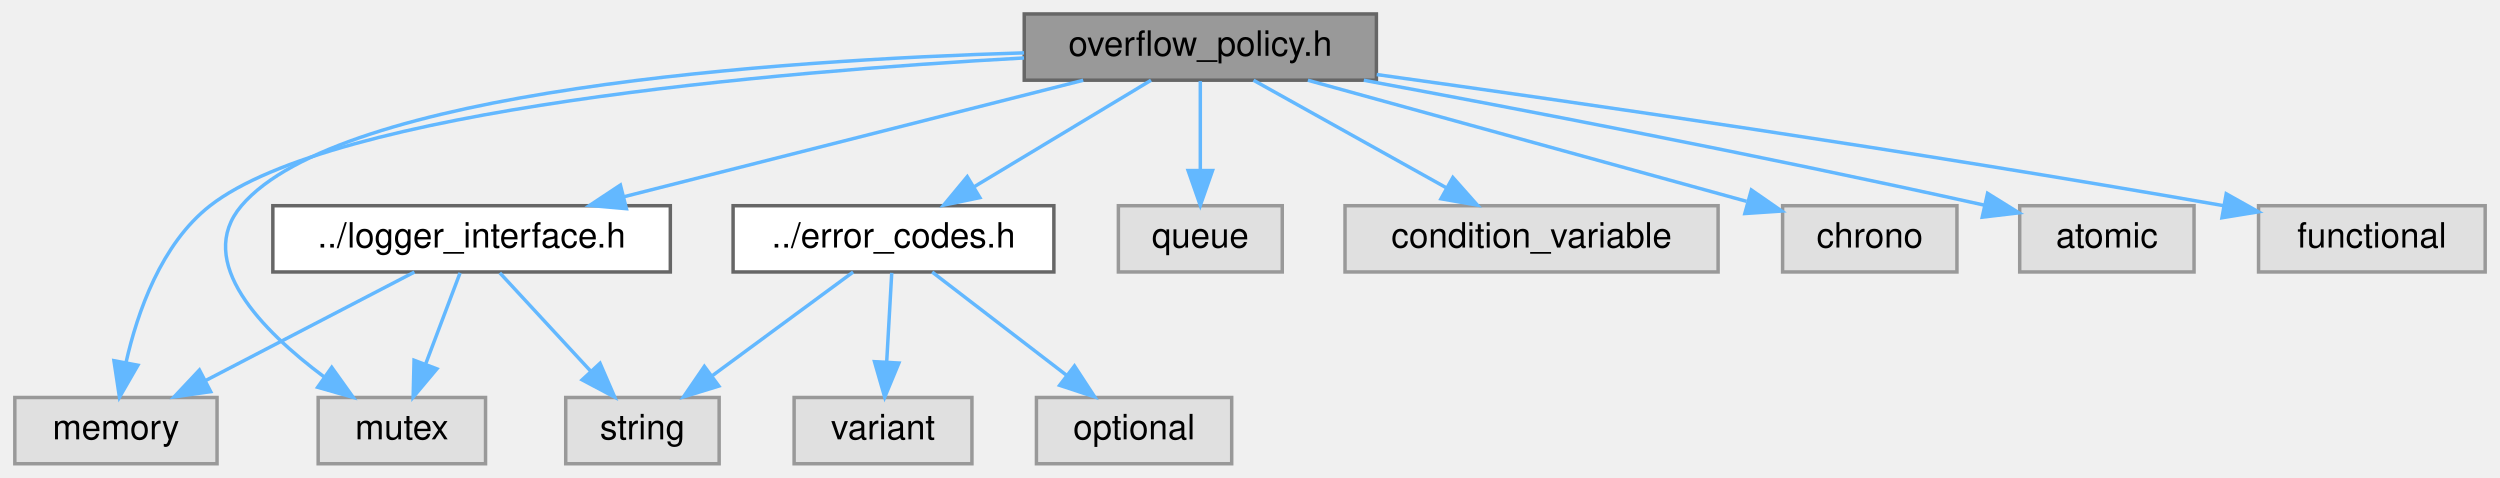
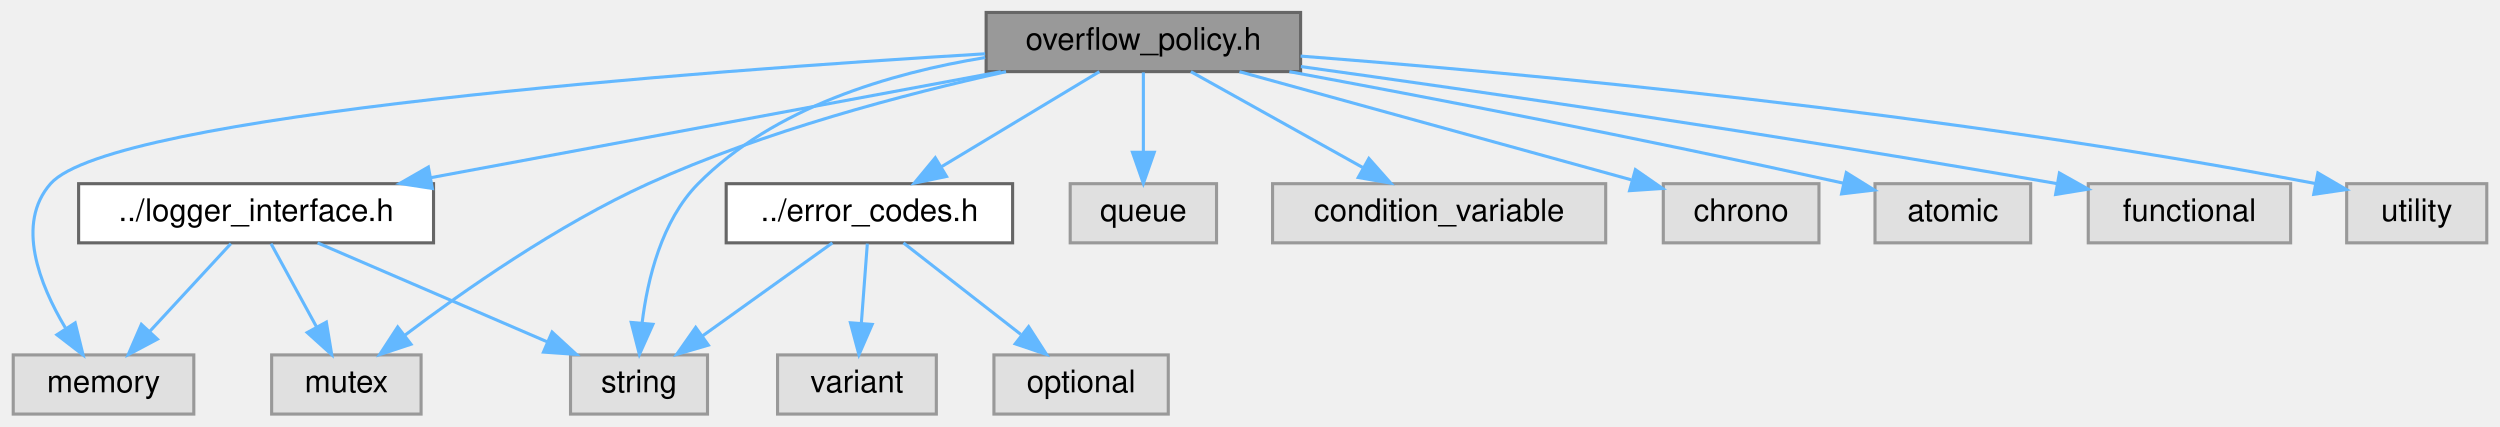
- <svg xmlns="http://www.w3.org/2000/svg" xmlns:xlink="http://www.w3.org/1999/xlink" width="717pt" height="137pt" viewBox="0.00 0.00 716.50 137.00">
+ <svg xmlns="http://www.w3.org/2000/svg" xmlns:xlink="http://www.w3.org/1999/xlink" width="803pt" height="137pt" viewBox="0.00 0.00 802.50 137.00">
  <g id="graph0" class="graph" transform="scale(1 1) rotate(0) translate(4 133)">
    <g id="Node000001" class="node">
      <g id="a_Node000001">
        <a xlink:title=" ">
-           <polygon fill="#999999" stroke="#666666" points="390.5,-129 289.5,-129 289.5,-110 390.5,-110 390.5,-129" />
-           <text text-anchor="middle" x="340" y="-117" font-family="Helvetica,sans-Serif" font-size="10.00">overflow_policy.h</text>
+           <polygon fill="#999999" stroke="#666666" points="413.5,-129 312.5,-129 312.5,-110 413.5,-110 413.5,-129" />
+           <text text-anchor="middle" x="363" y="-117" font-family="Helvetica,sans-Serif" font-size="10.00">overflow_policy.h</text>
        </a>
      </g>
    </g>
    <g id="Node000002" class="node">
      <g id="a_Node000002">
        <a xlink:href="error__codes_8h.html" target="_top" xlink:title=" ">
-           <polygon fill="white" stroke="#666666" points="298,-74 206,-74 206,-55 298,-55 298,-74" />
-           <text text-anchor="middle" x="252" y="-62" font-family="Helvetica,sans-Serif" font-size="10.00">../error_codes.h</text>
+           <polygon fill="white" stroke="#666666" points="321,-74 229,-74 229,-55 321,-55 321,-74" />
+           <text text-anchor="middle" x="275" y="-62" font-family="Helvetica,sans-Serif" font-size="10.00">../error_codes.h</text>
        </a>
      </g>
    </g>
    <g id="edge1_Node000001_Node000002" class="edge">
      <g id="a_edge1_Node000001_Node000002">
        <a xlink:title=" ">
-           <path fill="none" stroke="#63b8ff" d="M325.86,-109.98C312.21,-101.77 291.31,-89.18 275.22,-79.49" />
-           <polygon fill="#63b8ff" stroke="#63b8ff" points="276.77,-76.33 266.4,-74.17 273.16,-82.33 276.77,-76.33" />
+           <path fill="none" stroke="#63b8ff" d="M348.86,-109.98C335.21,-101.77 314.31,-89.18 298.22,-79.49" />
+           <polygon fill="#63b8ff" stroke="#63b8ff" points="299.77,-76.33 289.4,-74.17 296.16,-82.33 299.77,-76.33" />
+         </a>
+       </g>
+     </g>
+     <g id="Node000003" class="node">
+       <g id="a_Node000003">
+         <a xlink:title=" ">
+           <polygon fill="#e0e0e0" stroke="#999999" points="223,-19 179,-19 179,0 223,0 223,-19" />
+           <text text-anchor="middle" x="201" y="-7" font-family="Helvetica,sans-Serif" font-size="10.00">string</text>
+         </a>
+       </g>
+     </g>
+     <g id="edge13_Node000001_Node000003" class="edge">
+       <g id="a_edge13_Node000001_Node000003">
+         <a xlink:title=" ">
+           <path fill="none" stroke="#63b8ff" d="M312.18,-114.52C281.68,-109.55 244.23,-98.49 220,-74 208.25,-62.12 203.72,-43.29 201.99,-29.22" />
+           <polygon fill="#63b8ff" stroke="#63b8ff" points="205.47,-28.83 201.13,-19.17 198.5,-29.43 205.47,-28.83" />
        </a>
      </g>
    </g>
    <g id="Node000006" class="node">
      <g id="a_Node000006">
        <a xlink:title=" ">
          <polygon fill="#e0e0e0" stroke="#999999" points="58,-19 0,-19 0,0 58,0 58,-19" />
          <text text-anchor="middle" x="29" y="-7" font-family="Helvetica,sans-Serif" font-size="10.00">memory</text>
        </a>
      </g>
    </g>
    <g id="edge5_Node000001_Node000006" class="edge">
      <g id="a_edge5_Node000001_Node000006">
        <a xlink:title=" ">
-           <path fill="none" stroke="#63b8ff" d="M289.44,-116.38C217.79,-112.43 91.48,-101.65 56,-74 42,-63.08 35.16,-43.52 31.88,-28.99" />
-           <polygon fill="#63b8ff" stroke="#63b8ff" points="35.3,-28.25 30.01,-19.07 28.43,-29.55 35.3,-28.25" />
+           <path fill="none" stroke="#63b8ff" d="M312.17,-115.72C219.67,-110.13 31.52,-96.15 12,-74 0.72,-61.2 8.41,-41.69 16.76,-27.68" />
+           <polygon fill="#63b8ff" stroke="#63b8ff" points="19.89,-29.29 22.43,-19 14.03,-25.47 19.89,-29.29" />
        </a>
      </g>
    </g>
    <g id="Node000007" class="node">
      <g id="a_Node000007">
        <a xlink:title=" ">
-           <polygon fill="#e0e0e0" stroke="#999999" points="363.5,-74 316.5,-74 316.5,-55 363.5,-55 363.5,-74" />
-           <text text-anchor="middle" x="340" y="-62" font-family="Helvetica,sans-Serif" font-size="10.00">queue</text>
+           <polygon fill="#e0e0e0" stroke="#999999" points="386.5,-74 339.5,-74 339.5,-55 386.5,-55 386.5,-74" />
+           <text text-anchor="middle" x="363" y="-62" font-family="Helvetica,sans-Serif" font-size="10.00">queue</text>
        </a>
      </g>
    </g>
    <g id="edge6_Node000001_Node000007" class="edge">
      <g id="a_edge6_Node000001_Node000007">
        <a xlink:title=" ">
-           <path fill="none" stroke="#63b8ff" d="M340,-109.75C340,-102.8 340,-92.85 340,-84.13" />
-           <polygon fill="#63b8ff" stroke="#63b8ff" points="343.5,-84.09 340,-74.09 336.5,-84.09 343.5,-84.09" />
+           <path fill="none" stroke="#63b8ff" d="M363,-109.75C363,-102.8 363,-92.85 363,-84.13" />
+           <polygon fill="#63b8ff" stroke="#63b8ff" points="366.5,-84.09 363,-74.09 359.5,-84.09 366.5,-84.09" />
        </a>
      </g>
    </g>
    <g id="Node000008" class="node">
      <g id="a_Node000008">
        <a xlink:title=" ">
-           <polygon fill="#e0e0e0" stroke="#999999" points="135,-19 87,-19 87,0 135,0 135,-19" />
-           <text text-anchor="middle" x="111" y="-7" font-family="Helvetica,sans-Serif" font-size="10.00">mutex</text>
+           <polygon fill="#e0e0e0" stroke="#999999" points="131,-19 83,-19 83,0 131,0 131,-19" />
+           <text text-anchor="middle" x="107" y="-7" font-family="Helvetica,sans-Serif" font-size="10.00">mutex</text>
        </a>
      </g>
    </g>
    <g id="edge7_Node000001_Node000008" class="edge">
      <g id="a_edge7_Node000001_Node000008">
        <a xlink:title=" ">
-           <path fill="none" stroke="#63b8ff" d="M289.44,-117.84C218.05,-115.7 93.25,-107.19 65,-74 51.35,-57.96 70.99,-38.12 88.68,-24.93" />
-           <polygon fill="#63b8ff" stroke="#63b8ff" points="90.89,-27.65 97.05,-19.03 86.85,-21.93 90.89,-27.65" />
+           <path fill="none" stroke="#63b8ff" d="M318.88,-109.97C286.25,-102.76 241.19,-90.89 204,-74 174.89,-60.78 144.56,-39.52 125.73,-25.28" />
+           <polygon fill="#63b8ff" stroke="#63b8ff" points="127.76,-22.43 117.7,-19.11 123.49,-27.98 127.76,-22.43" />
        </a>
      </g>
    </g>
    <g id="Node000009" class="node">
      <g id="a_Node000009">
        <a xlink:title=" ">
-           <polygon fill="#e0e0e0" stroke="#999999" points="488.5,-74 381.5,-74 381.5,-55 488.5,-55 488.5,-74" />
-           <text text-anchor="middle" x="435" y="-62" font-family="Helvetica,sans-Serif" font-size="10.00">condition_variable</text>
+           <polygon fill="#e0e0e0" stroke="#999999" points="511.5,-74 404.5,-74 404.5,-55 511.5,-55 511.5,-74" />
+           <text text-anchor="middle" x="458" y="-62" font-family="Helvetica,sans-Serif" font-size="10.00">condition_variable</text>
        </a>
      </g>
    </g>
    <g id="edge8_Node000001_Node000009" class="edge">
      <g id="a_edge8_Node000001_Node000009">
        <a xlink:title=" ">
-           <path fill="none" stroke="#63b8ff" d="M355.26,-109.98C370.13,-101.69 392.98,-88.94 410.42,-79.22" />
-           <polygon fill="#63b8ff" stroke="#63b8ff" points="412.43,-82.1 419.46,-74.17 409.02,-75.99 412.43,-82.1" />
+           <path fill="none" stroke="#63b8ff" d="M378.26,-109.98C393.13,-101.69 415.98,-88.94 433.42,-79.22" />
+           <polygon fill="#63b8ff" stroke="#63b8ff" points="435.43,-82.1 442.46,-74.17 432.02,-75.99 435.43,-82.1" />
        </a>
      </g>
    </g>
    <g id="Node000010" class="node">
      <g id="a_Node000010">
        <a xlink:title=" ">
-           <polygon fill="#e0e0e0" stroke="#999999" points="557,-74 507,-74 507,-55 557,-55 557,-74" />
-           <text text-anchor="middle" x="532" y="-62" font-family="Helvetica,sans-Serif" font-size="10.00">chrono</text>
+           <polygon fill="#e0e0e0" stroke="#999999" points="580,-74 530,-74 530,-55 580,-55 580,-74" />
+           <text text-anchor="middle" x="555" y="-62" font-family="Helvetica,sans-Serif" font-size="10.00">chrono</text>
        </a>
      </g>
    </g>
    <g id="edge9_Node000001_Node000010" class="edge">
      <g id="a_edge9_Node000001_Node000010">
        <a xlink:title=" ">
-           <path fill="none" stroke="#63b8ff" d="M370.85,-109.98C405.2,-100.5 460.61,-85.21 496.67,-75.25" />
-           <polygon fill="#63b8ff" stroke="#63b8ff" points="498.04,-78.51 506.75,-72.47 496.17,-71.76 498.04,-78.51" />
+           <path fill="none" stroke="#63b8ff" d="M393.85,-109.98C428.2,-100.5 483.61,-85.21 519.67,-75.25" />
+           <polygon fill="#63b8ff" stroke="#63b8ff" points="521.04,-78.51 529.75,-72.47 519.17,-71.76 521.04,-78.51" />
        </a>
      </g>
    </g>
    <g id="Node000011" class="node">
      <g id="a_Node000011">
        <a xlink:title=" ">
-           <polygon fill="#e0e0e0" stroke="#999999" points="625,-74 575,-74 575,-55 625,-55 625,-74" />
-           <text text-anchor="middle" x="600" y="-62" font-family="Helvetica,sans-Serif" font-size="10.00">atomic</text>
+           <polygon fill="#e0e0e0" stroke="#999999" points="648,-74 598,-74 598,-55 648,-55 648,-74" />
+           <text text-anchor="middle" x="623" y="-62" font-family="Helvetica,sans-Serif" font-size="10.00">atomic</text>
        </a>
      </g>
    </g>
    <g id="edge10_Node000001_Node000011" class="edge">
      <g id="a_edge10_Node000001_Node000011">
        <a xlink:title=" ">
-           <path fill="none" stroke="#63b8ff" d="M386.89,-109.98C430.55,-101.89 497.68,-89.04 564.87,-74.16" />
-           <polygon fill="#63b8ff" stroke="#63b8ff" points="565.78,-77.55 574.78,-71.96 564.26,-70.72 565.78,-77.55" />
+           <path fill="none" stroke="#63b8ff" d="M409.89,-109.98C453.55,-101.89 520.68,-89.04 587.87,-74.16" />
+           <polygon fill="#63b8ff" stroke="#63b8ff" points="588.78,-77.55 597.78,-71.96 587.26,-70.72 588.78,-77.55" />
        </a>
      </g>
    </g>
    <g id="Node000012" class="node">
      <g id="a_Node000012">
        <a xlink:title=" ">
-           <polygon fill="#e0e0e0" stroke="#999999" points="708.5,-74 643.5,-74 643.5,-55 708.5,-55 708.5,-74" />
-           <text text-anchor="middle" x="676" y="-62" font-family="Helvetica,sans-Serif" font-size="10.00">functional</text>
+           <polygon fill="#e0e0e0" stroke="#999999" points="731.5,-74 666.5,-74 666.5,-55 731.5,-55 731.5,-74" />
+           <text text-anchor="middle" x="699" y="-62" font-family="Helvetica,sans-Serif" font-size="10.00">functional</text>
        </a>
      </g>
    </g>
    <g id="edge11_Node000001_Node000012" class="edge">
      <g id="a_edge11_Node000001_Node000012">
        <a xlink:title=" ">
-           <path fill="none" stroke="#63b8ff" d="M390.59,-111.62C447.2,-103.74 541.9,-90.06 633.48,-74.01" />
-           <polygon fill="#63b8ff" stroke="#63b8ff" points="634.23,-77.43 643.47,-72.25 633.01,-70.54 634.23,-77.43" />
+           <path fill="none" stroke="#63b8ff" d="M413.59,-111.62C470.2,-103.74 564.9,-90.06 656.48,-74.01" />
+           <polygon fill="#63b8ff" stroke="#63b8ff" points="657.23,-77.43 666.47,-72.25 656.01,-70.54 657.23,-77.43" />
        </a>
      </g>
    </g>
    <g id="Node000013" class="node">
      <g id="a_Node000013">
-         <a xlink:href="logger__interface_8h.html" target="_top" xlink:title=" ">
-           <polygon fill="white" stroke="#666666" points="188,-74 74,-74 74,-55 188,-55 188,-74" />
-           <text text-anchor="middle" x="131" y="-62" font-family="Helvetica,sans-Serif" font-size="10.00">../logger_interface.h</text>
+         <a xlink:title=" ">
+           <polygon fill="#e0e0e0" stroke="#999999" points="794.5,-74 749.5,-74 749.5,-55 794.5,-55 794.5,-74" />
+           <text text-anchor="middle" x="772" y="-62" font-family="Helvetica,sans-Serif" font-size="10.00">utility</text>
        </a>
      </g>
    </g>
    <g id="edge12_Node000001_Node000013" class="edge">
      <g id="a_edge12_Node000001_Node000013">
        <a xlink:title=" ">
-           <path fill="none" stroke="#63b8ff" d="M306.42,-109.98C270.65,-100.91 213.88,-86.52 174.66,-76.57" />
-           <polygon fill="#63b8ff" stroke="#63b8ff" points="175.4,-73.15 164.84,-74.08 173.68,-79.93 175.4,-73.15" />
-         </a>
-       </g>
-     </g>
-     <g id="Node000003" class="node">
-       <g id="a_Node000003">
-         <a xlink:title=" ">
-           <polygon fill="#e0e0e0" stroke="#999999" points="202,-19 158,-19 158,0 202,0 202,-19" />
-           <text text-anchor="middle" x="180" y="-7" font-family="Helvetica,sans-Serif" font-size="10.00">string</text>
+           <path fill="none" stroke="#63b8ff" d="M413.51,-114.98C484.43,-109.51 617.64,-97.28 739.53,-74.03" />
+           <polygon fill="#63b8ff" stroke="#63b8ff" points="740.25,-77.46 749.41,-72.12 738.92,-70.58 740.25,-77.46" />
+         </a>
+       </g>
+     </g>
+     <g id="Node000014" class="node">
+       <g id="a_Node000014">
+         <a xlink:href="logger__interface_8h.html" target="_top" xlink:title=" ">
+           <polygon fill="white" stroke="#666666" points="135,-74 21,-74 21,-55 135,-55 135,-74" />
+           <text text-anchor="middle" x="78" y="-62" font-family="Helvetica,sans-Serif" font-size="10.00">../logger_interface.h</text>
+         </a>
+       </g>
+     </g>
+     <g id="edge14_Node000001_Node000014" class="edge">
+       <g id="a_edge14_Node000001_Node000014">
+         <a xlink:title=" ">
+           <path fill="none" stroke="#63b8ff" d="M317.21,-109.98C267.39,-100.72 187.72,-85.9 134.16,-75.94" />
+           <polygon fill="#63b8ff" stroke="#63b8ff" points="134.62,-72.47 124.15,-74.08 133.34,-79.35 134.62,-72.47" />
        </a>
      </g>
    </g>
    <g id="edge2_Node000002_Node000003" class="edge">
      <g id="a_edge2_Node000002_Node000003">
        <a xlink:title=" ">
-           <path fill="none" stroke="#63b8ff" d="M240.43,-54.98C229.58,-47 213.12,-34.88 200.12,-25.31" />
-           <polygon fill="#63b8ff" stroke="#63b8ff" points="201.91,-22.28 191.78,-19.17 197.76,-27.92 201.91,-22.28" />
+           <path fill="none" stroke="#63b8ff" d="M263.11,-54.98C251.85,-46.92 234.71,-34.65 221.29,-25.03" />
+           <polygon fill="#63b8ff" stroke="#63b8ff" points="223.27,-22.15 213.11,-19.17 219.2,-27.84 223.27,-22.15" />
        </a>
      </g>
    </g>
    <g id="Node000004" class="node">
      <g id="a_Node000004">
        <a xlink:title=" ">
-           <polygon fill="#e0e0e0" stroke="#999999" points="349,-19 293,-19 293,0 349,0 349,-19" />
-           <text text-anchor="middle" x="321" y="-7" font-family="Helvetica,sans-Serif" font-size="10.00">optional</text>
+           <polygon fill="#e0e0e0" stroke="#999999" points="371,-19 315,-19 315,0 371,0 371,-19" />
+           <text text-anchor="middle" x="343" y="-7" font-family="Helvetica,sans-Serif" font-size="10.00">optional</text>
        </a>
      </g>
    </g>
    <g id="edge3_Node000002_Node000004" class="edge">
      <g id="a_edge3_Node000002_Node000004">
        <a xlink:title=" ">
-           <path fill="none" stroke="#63b8ff" d="M263.09,-54.98C273.49,-47 289.26,-34.88 301.72,-25.31" />
-           <polygon fill="#63b8ff" stroke="#63b8ff" points="303.91,-28.04 309.71,-19.17 299.65,-22.49 303.91,-28.04" />
+           <path fill="none" stroke="#63b8ff" d="M285.93,-54.98C296.08,-47.07 311.42,-35.11 323.65,-25.58" />
+           <polygon fill="#63b8ff" stroke="#63b8ff" points="326.14,-28.08 331.88,-19.17 321.84,-22.56 326.14,-28.08" />
        </a>
      </g>
    </g>
    <g id="Node000005" class="node">
      <g id="a_Node000005">
        <a xlink:title=" ">
-           <polygon fill="#e0e0e0" stroke="#999999" points="274.5,-19 223.5,-19 223.5,0 274.5,0 274.5,-19" />
-           <text text-anchor="middle" x="249" y="-7" font-family="Helvetica,sans-Serif" font-size="10.00">variant</text>
+           <polygon fill="#e0e0e0" stroke="#999999" points="296.5,-19 245.5,-19 245.5,0 296.5,0 296.5,-19" />
+           <text text-anchor="middle" x="271" y="-7" font-family="Helvetica,sans-Serif" font-size="10.00">variant</text>
        </a>
      </g>
    </g>
    <g id="edge4_Node000002_Node000005" class="edge">
      <g id="a_edge4_Node000002_Node000005">
        <a xlink:title=" ">
-           <path fill="none" stroke="#63b8ff" d="M251.5,-54.75C251.11,-47.8 250.55,-37.85 250.05,-29.13" />
-           <polygon fill="#63b8ff" stroke="#63b8ff" points="253.55,-28.88 249.49,-19.09 246.56,-29.27 253.55,-28.88" />
-         </a>
-       </g>
-     </g>
-     <g id="edge15_Node000013_Node000003" class="edge">
-       <g id="a_edge15_Node000013_Node000003">
-         <a xlink:title=" ">
-           <path fill="none" stroke="#63b8ff" d="M139.09,-54.75C146.16,-47.11 156.59,-35.82 165.15,-26.56" />
-           <polygon fill="#63b8ff" stroke="#63b8ff" points="167.84,-28.81 172.06,-19.09 162.7,-24.06 167.84,-28.81" />
-         </a>
-       </g>
-     </g>
-     <g id="edge13_Node000013_Node000006" class="edge">
-       <g id="a_edge13_Node000013_Node000006">
-         <a xlink:title=" ">
-           <path fill="none" stroke="#63b8ff" d="M114.61,-54.98C98.43,-46.57 73.43,-33.59 54.62,-23.81" />
-           <polygon fill="#63b8ff" stroke="#63b8ff" points="56.17,-20.68 45.69,-19.17 52.95,-26.89 56.17,-20.68" />
-         </a>
-       </g>
-     </g>
-     <g id="edge14_Node000013_Node000008" class="edge">
-       <g id="a_edge14_Node000013_Node000008">
-         <a xlink:title=" ">
-           <path fill="none" stroke="#63b8ff" d="M127.7,-54.75C125.02,-47.65 121.15,-37.4 117.81,-28.56" />
-           <polygon fill="#63b8ff" stroke="#63b8ff" points="121.05,-27.21 114.24,-19.09 114.5,-29.68 121.05,-27.21" />
+           <path fill="none" stroke="#63b8ff" d="M274.34,-54.75C273.82,-47.8 273.06,-37.85 272.41,-29.13" />
+           <polygon fill="#63b8ff" stroke="#63b8ff" points="275.89,-28.8 271.65,-19.09 268.91,-29.32 275.89,-28.8" />
+         </a>
+       </g>
+     </g>
+     <g id="edge17_Node000014_Node000003" class="edge">
+       <g id="a_edge17_Node000014_Node000003">
+         <a xlink:title=" ">
+           <path fill="none" stroke="#63b8ff" d="M97.76,-54.98C117.73,-46.38 148.8,-32.99 171.65,-23.15" />
+           <polygon fill="#63b8ff" stroke="#63b8ff" points="173.08,-26.34 180.88,-19.17 170.31,-19.91 173.08,-26.34" />
+         </a>
+       </g>
+     </g>
+     <g id="edge15_Node000014_Node000006" class="edge">
+       <g id="a_edge15_Node000014_Node000006">
+         <a xlink:title=" ">
+           <path fill="none" stroke="#63b8ff" d="M69.91,-54.75C62.84,-47.11 52.41,-35.82 43.85,-26.56" />
+           <polygon fill="#63b8ff" stroke="#63b8ff" points="46.3,-24.06 36.94,-19.09 41.16,-28.81 46.3,-24.06" />
+         </a>
+       </g>
+     </g>
+     <g id="edge16_Node000014_Node000008" class="edge">
+       <g id="a_edge16_Node000014_Node000008">
+         <a xlink:title=" ">
+           <path fill="none" stroke="#63b8ff" d="M82.79,-54.75C86.76,-47.49 92.53,-36.95 97.43,-27.98" />
+           <polygon fill="#63b8ff" stroke="#63b8ff" points="100.57,-29.54 102.3,-19.09 94.43,-26.18 100.57,-29.54" />
        </a>
      </g>
    </g>
  </g>
</svg>
